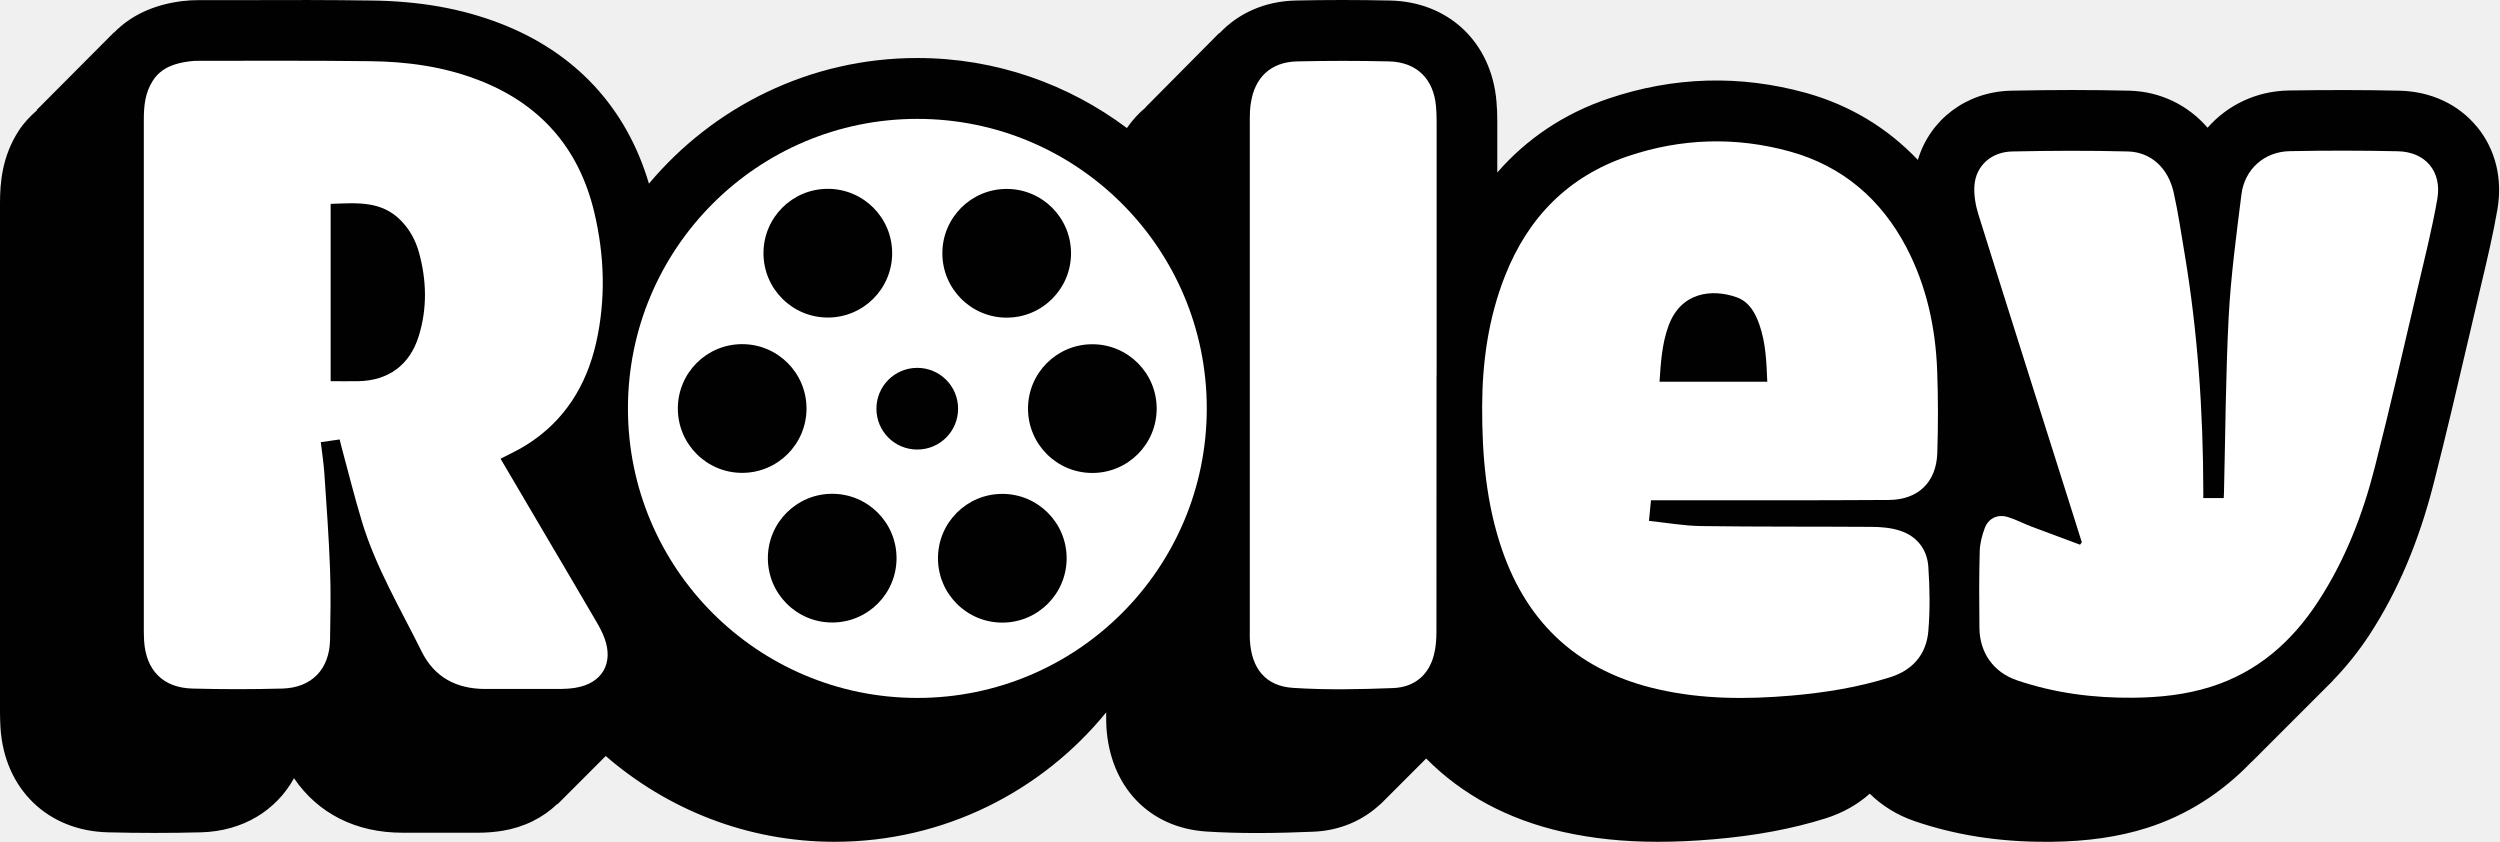
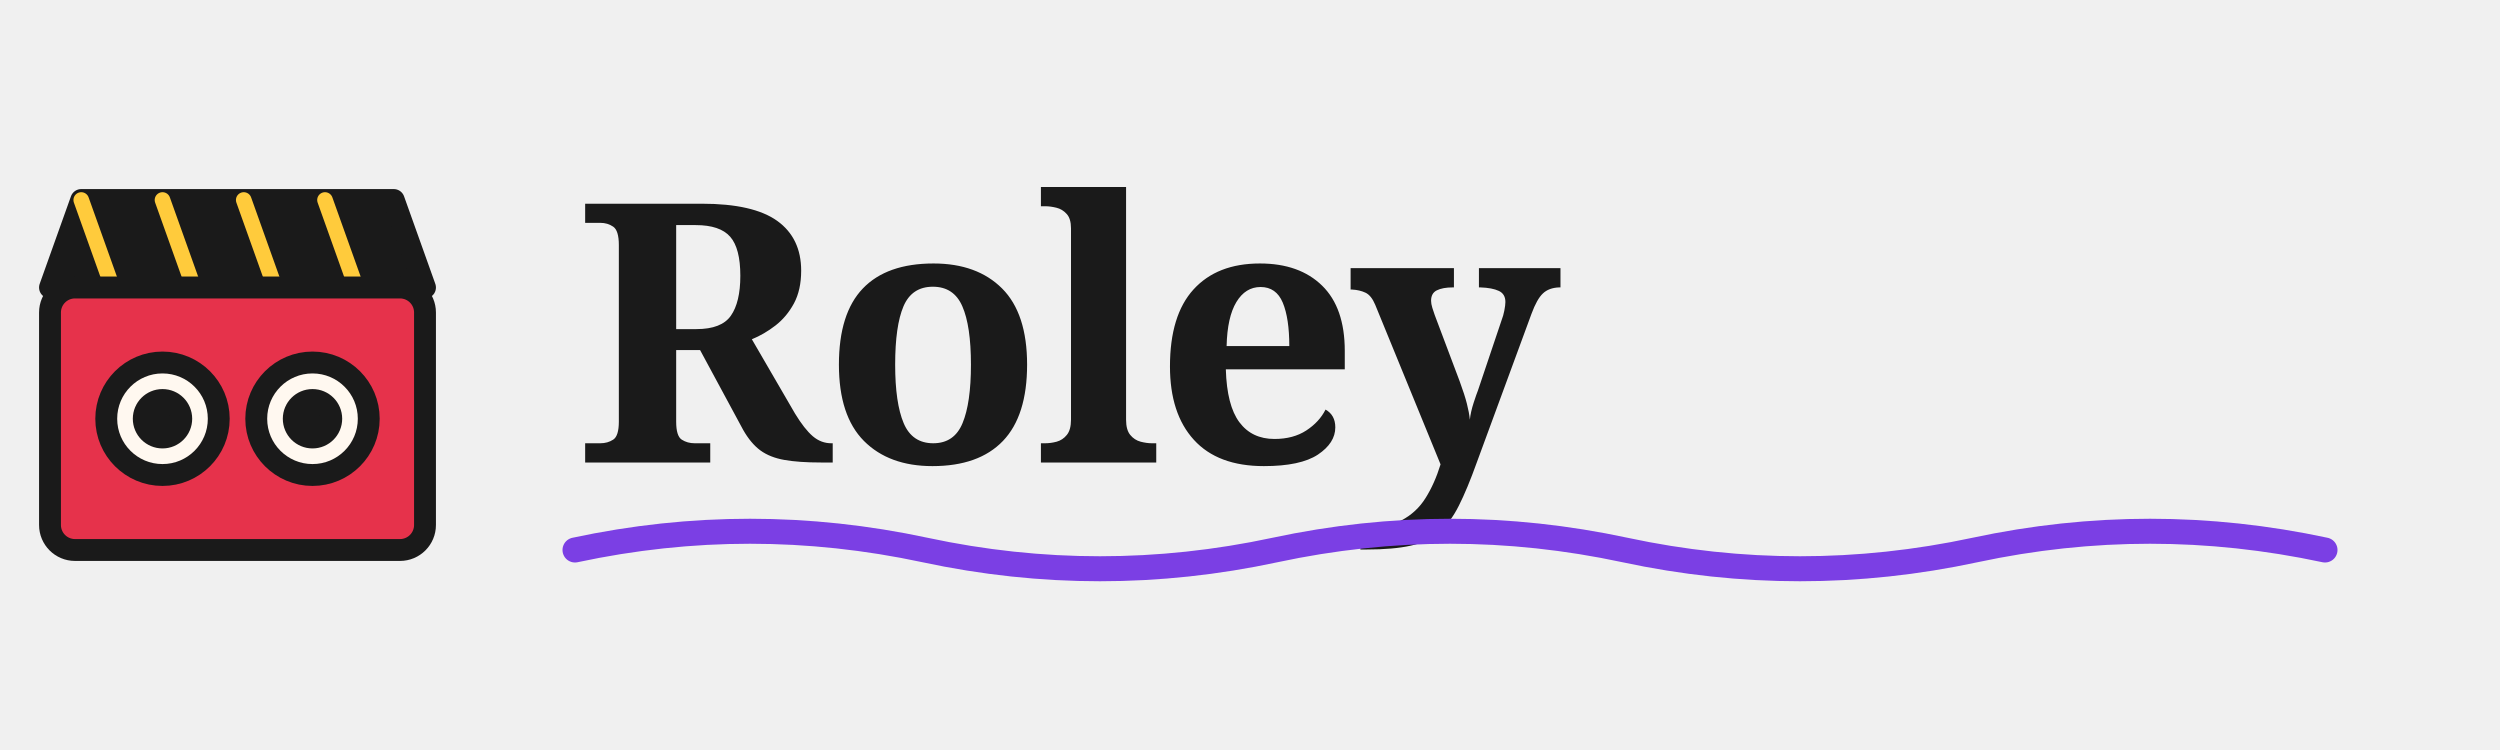
- <svg xmlns="http://www.w3.org/2000/svg" width="591" height="199" viewBox="0 0 591 199" fill="none">
-   <path d="M585.558 29.988C581.179 24.642 574.657 21.603 567.217 21.439C558.859 21.25 550.054 21.25 541.013 21.391C533.361 21.533 526.557 24.854 521.872 30.2C517.281 24.877 510.736 21.627 503.39 21.439C494.538 21.227 485.379 21.227 475.42 21.439C464.802 21.674 456.208 28.316 453.383 37.807C446.202 30.247 437.279 24.83 426.92 21.957C411.334 17.647 395.654 18.094 380.256 23.299C369.755 26.832 360.926 32.791 353.957 40.775V28.622C353.957 27.091 353.91 25.537 353.769 24.006C352.592 10.016 342.468 0.406 328.577 0.124C321.02 -0.041 313.533 -0.041 306.305 0.124C298.959 0.289 292.744 3.138 288.294 7.849C288.27 7.849 288.176 7.849 288.176 7.849L270.777 25.395C270.777 25.395 270.824 25.395 270.848 25.395C269.153 26.785 267.669 28.434 266.398 30.271C252.578 19.908 235.438 13.713 216.862 13.713C191.411 13.713 168.621 25.278 153.411 43.413C148.091 25.419 135.965 12.3 118.002 5.446C108.961 1.984 99.025 0.241 87.63 0.124C77.859 -0.018 68.089 -0.018 58.342 0.029H47.064C45.722 0.029 44.356 0.1 43.038 0.265C36.304 1.113 30.96 3.633 26.981 7.684V7.613L8.688 25.984C8.688 25.984 8.758 26.031 8.758 26.055C7.11 27.491 5.603 29.07 4.379 30.977C0.494 37.007 0 43.224 0 47.982V168.405C0 169.63 0.047 170.878 0.118 172.079C1.036 186.47 11.23 196.409 25.498 196.762C29.194 196.856 32.891 196.904 36.563 196.904C40.236 196.904 43.98 196.856 47.582 196.762C57.376 196.48 65.287 191.628 69.501 183.973C75.175 192.311 84.122 196.856 95.141 196.856H97.236C102.51 196.856 107.807 196.856 113.081 196.856C115.011 196.856 116.919 196.692 118.731 196.409C123.911 195.561 128.337 193.324 131.751 190.05C131.751 190.073 131.775 190.144 131.775 190.144L143.193 178.721C157.72 191.298 176.602 199 197.297 199C223.172 199 246.292 187.059 261.501 168.405V169.206C261.501 170.054 261.501 170.902 261.548 171.773C262.372 185.952 271.625 195.679 285.163 196.574C289.236 196.833 293.309 196.927 297.24 196.927C301.879 196.927 306.328 196.786 310.354 196.621C316.664 196.385 322.15 194.007 326.317 190.097V190.144L327.659 188.802C327.659 188.802 327.8 188.66 327.871 188.59L337.147 179.31C345.552 187.812 356.383 193.7 369.402 196.645C376.418 198.223 383.764 199 391.934 199C396.077 199 400.433 198.811 405.048 198.411C415.007 197.563 423.694 195.938 431.558 193.465C435.607 192.193 439.139 190.191 442.011 187.624C444.907 190.474 448.486 192.711 452.63 194.124C462.306 197.422 472.477 199.023 483.707 199C484.131 199 484.531 199 484.955 199C493.431 198.906 500.8 197.846 507.44 195.75C516.904 192.758 525.215 187.459 532.278 180.087V180.134L551.561 160.845V160.798C554.645 157.618 557.517 154.062 560.131 150.081C566.841 139.789 571.832 128.013 575.363 114.117C578.306 102.6 581.037 90.894 583.674 79.589L586.547 67.319C587.912 61.572 589.325 55.66 590.384 49.536C591.656 42.259 589.937 35.311 585.581 29.988H585.558Z" fill="#010101" />
-   <path d="M80.238 103.895C78.778 104.107 77.436 104.296 75.835 104.531C76.141 107.075 76.518 109.524 76.683 111.997C77.201 119.534 77.742 127.071 78.025 134.608C78.237 140.166 78.119 145.724 78.025 151.259C77.884 158.207 73.716 162.564 66.771 162.776C59.684 162.965 52.551 162.965 45.464 162.776C38.542 162.588 34.516 158.466 34.069 151.542C34.022 150.623 33.998 149.705 33.998 148.786C33.998 108.653 33.998 68.496 33.998 28.363C33.998 25.113 34.281 21.957 36.093 19.131C38.142 15.927 41.367 14.938 44.875 14.491C45.605 14.396 46.358 14.373 47.112 14.373C60.579 14.373 74.046 14.302 87.49 14.467C96.177 14.561 104.724 15.715 112.917 18.848C127.608 24.453 136.861 34.911 140.487 50.196C142.912 60.394 143.241 70.734 140.934 81.003C138.627 91.177 133.447 99.515 124.477 105.167C122.546 106.392 120.451 107.334 118.332 108.441C121.581 113.952 124.806 119.464 128.056 124.975C132.364 132.276 136.673 139.577 140.934 146.879C141.687 148.15 142.394 149.493 142.912 150.882C145.101 156.841 142.3 161.575 136.037 162.588C134.907 162.776 133.753 162.847 132.623 162.871C126.666 162.894 120.71 162.871 114.753 162.871C107.996 162.871 102.722 160.186 99.662 153.991C94.647 143.84 88.784 134.066 85.512 123.138C83.793 117.438 82.357 111.668 80.803 105.921C80.615 105.261 80.474 104.602 80.285 103.872L80.238 103.895ZM78.143 90.117C80.426 90.117 82.522 90.141 84.641 90.117C91.798 90 96.86 86.302 98.979 79.495C101.027 72.924 100.862 66.306 99.05 59.688C98.273 56.885 96.931 54.388 94.906 52.269C90.197 47.323 84.193 48.006 78.166 48.194V90.094L78.143 90.117Z" fill="white" />
-   <path d="M390.287 118.286C390.122 119.935 389.981 121.418 389.816 123.138C394.054 123.585 398.127 124.315 402.2 124.362C415.597 124.551 428.993 124.457 442.389 124.551C444.65 124.551 447.028 124.763 449.147 125.446C453.149 126.741 455.574 129.85 455.857 133.972C456.21 139.035 456.28 144.17 455.857 149.21C455.386 154.721 452.137 158.443 446.792 160.115C439.164 162.517 431.324 163.765 423.39 164.448C412.913 165.343 402.459 165.32 392.123 162.988C373.689 158.843 361.305 147.962 355.113 130.038C351.322 119.063 350.357 107.711 350.38 96.217C350.404 85.548 351.864 75.114 355.819 65.128C361.258 51.374 370.769 41.67 384.872 36.913C397.444 32.673 410.323 32.273 423.107 35.806C435.538 39.244 444.673 47.063 450.677 58.486C455.456 67.625 457.575 77.493 457.952 87.715C458.187 94.168 458.187 100.645 457.975 107.122C457.74 113.999 453.455 118.145 446.533 118.192C428.546 118.309 410.558 118.262 392.571 118.262C391.888 118.262 391.205 118.262 390.311 118.262L390.287 118.286ZM392.312 90.235H417.786C417.598 85.595 417.433 81.073 415.926 76.763C414.961 73.984 413.525 71.323 410.511 70.263C404.884 68.284 397.374 68.873 394.407 77.116C392.877 81.332 392.618 85.689 392.312 90.235Z" fill="white" />
-   <path d="M492.161 128.248C491.125 124.998 490.113 121.724 489.077 118.474C481.943 95.887 474.762 73.324 467.699 50.714C467.016 48.524 466.592 46.098 466.757 43.837C467.11 39.197 470.713 35.9 475.727 35.805C484.839 35.617 493.95 35.57 503.038 35.805C508.477 35.947 512.55 39.715 513.845 45.462C514.904 50.149 515.587 54.906 516.388 59.64C519.542 78.364 520.837 97.253 520.861 116.237C520.861 116.684 520.861 117.155 520.861 117.744H525.687C525.711 117.202 525.758 116.613 525.758 116.001C526.088 102.27 526.158 88.516 526.865 74.784C527.383 65.151 528.677 55.542 529.878 45.933C530.632 39.998 535.293 35.852 541.273 35.735C549.796 35.57 558.343 35.57 566.866 35.758C573.387 35.9 577.295 40.539 576.189 46.993C575.012 53.799 573.316 60.535 571.739 67.248C568.349 81.662 565.076 96.099 561.403 110.466C558.555 121.654 554.411 132.37 548.054 142.121C541.838 151.683 533.692 158.866 522.65 162.352C516.717 164.236 510.572 164.872 504.357 164.943C494.963 165.037 485.734 163.859 476.81 160.821C471.254 158.937 467.982 154.297 467.934 148.409C467.864 142.403 467.84 136.374 468.005 130.368C468.052 128.531 468.523 126.623 469.182 124.88C470.053 122.525 472.219 121.489 474.621 122.219C476.575 122.808 478.411 123.797 480.342 124.527C484.133 125.964 487.923 127.353 491.714 128.766C491.855 128.578 492.02 128.366 492.161 128.178V128.248Z" fill="white" />
-   <path d="M339.597 88.728C339.597 108.889 339.597 129.026 339.573 149.187C339.573 151.071 339.456 153.002 338.985 154.792C337.737 159.715 334.229 162.47 329.332 162.659C321.445 162.965 313.51 163.13 305.647 162.611C299.149 162.188 295.852 157.995 295.476 151.353C295.429 150.67 295.452 149.987 295.452 149.304C295.452 108.889 295.452 68.449 295.452 28.033C295.452 26.832 295.499 25.631 295.688 24.453C296.582 18.283 300.42 14.656 306.659 14.514C313.863 14.349 321.091 14.349 328.319 14.514C334.912 14.656 338.938 18.66 339.479 25.207C339.573 26.338 339.62 27.492 339.62 28.646C339.62 48.689 339.62 68.732 339.62 88.775L339.597 88.728Z" fill="white" />
-   <path d="M285.281 96.547C285.281 134.349 254.65 164.99 216.863 164.99C179.075 164.99 148.444 134.349 148.444 96.547C148.444 58.746 179.075 28.104 216.863 28.104C254.65 28.104 285.281 58.746 285.281 96.547ZM195.697 44.638C187.292 44.638 180.487 51.444 180.487 59.853C180.487 68.261 187.292 75.067 195.697 75.067C204.102 75.067 210.906 68.261 210.906 59.853C210.906 51.444 204.102 44.638 195.697 44.638ZM175.449 81.356C167.044 81.356 160.24 88.162 160.24 96.571C160.24 104.979 167.044 111.786 175.449 111.786C183.854 111.786 190.658 104.979 190.658 96.571C190.658 88.162 183.854 81.356 175.449 81.356ZM196.733 116.732C188.328 116.732 181.523 123.538 181.523 131.946C181.523 140.355 188.328 147.161 196.733 147.161C205.138 147.161 211.942 140.355 211.942 131.946C211.942 123.538 205.138 116.732 196.733 116.732ZM222.772 59.876C222.772 68.284 229.576 75.091 237.981 75.091C246.387 75.091 253.191 68.284 253.191 59.876C253.191 51.468 246.387 44.661 237.981 44.661C229.576 44.661 222.772 51.468 222.772 59.876ZM243.02 96.594C243.02 105.002 249.824 111.809 258.229 111.809C266.634 111.809 273.438 105.002 273.438 96.594C273.438 88.186 266.634 81.379 258.229 81.379C249.824 81.379 243.02 88.186 243.02 96.594ZM221.736 131.97C221.736 140.378 228.54 147.185 236.945 147.185C245.351 147.185 252.155 140.378 252.155 131.97C252.155 123.562 245.351 116.755 236.945 116.755C228.54 116.755 221.736 123.562 221.736 131.97ZM216.839 86.961C211.518 86.961 207.186 91.271 207.186 96.618C207.186 101.964 211.495 106.274 216.839 106.274C222.184 106.274 226.492 101.964 226.492 96.618C226.492 91.271 222.184 86.961 216.839 86.961Z" fill="white" />
+ <svg xmlns="http://www.w3.org/2000/svg" viewBox="0 0 400 120" fill="none">
+   <g transform="translate(0, 0)">
+     <g transform="translate(8, 18)" stroke="#1a1a1a" stroke-width="3.5" stroke-linejoin="round" stroke-linecap="round">
+       <path d="M0 28 L60 28 L55 14 L5 14 Z" fill="#1a1a1a" />
+       <path d="M5 14 L10 28 M18 14 L23 28 M31 14 L36 28 M44 14 L49 28" stroke="#FFCB3C" stroke-width="2.5" />
+       <rect x="0" y="28" width="60" height="42" rx="4" fill="#E6324B" />
+       <circle cx="18" cy="49" r="9" fill="#FFF8F0" />
+       <circle cx="42" cy="49" r="9" fill="#FFF8F0" />
+       <circle cx="18" cy="49" r="3" fill="#1a1a1a" />
+       <circle cx="42" cy="49" r="3" fill="#1a1a1a" />
+     </g>
+     <text x="92" y="74" font-family="Fraunces, Georgia, serif" font-size="58" font-weight="900" fill="#1a1a1a" letter-spacing="-1.5">
+       Roley
+     </text>
+     <path d="M92 88 Q120 82 148 88 T204 88 T260 88 T316 88 T372 88" stroke="#7B3FE4" stroke-width="4" fill="none" stroke-linecap="round" />
+   </g>
</svg>
